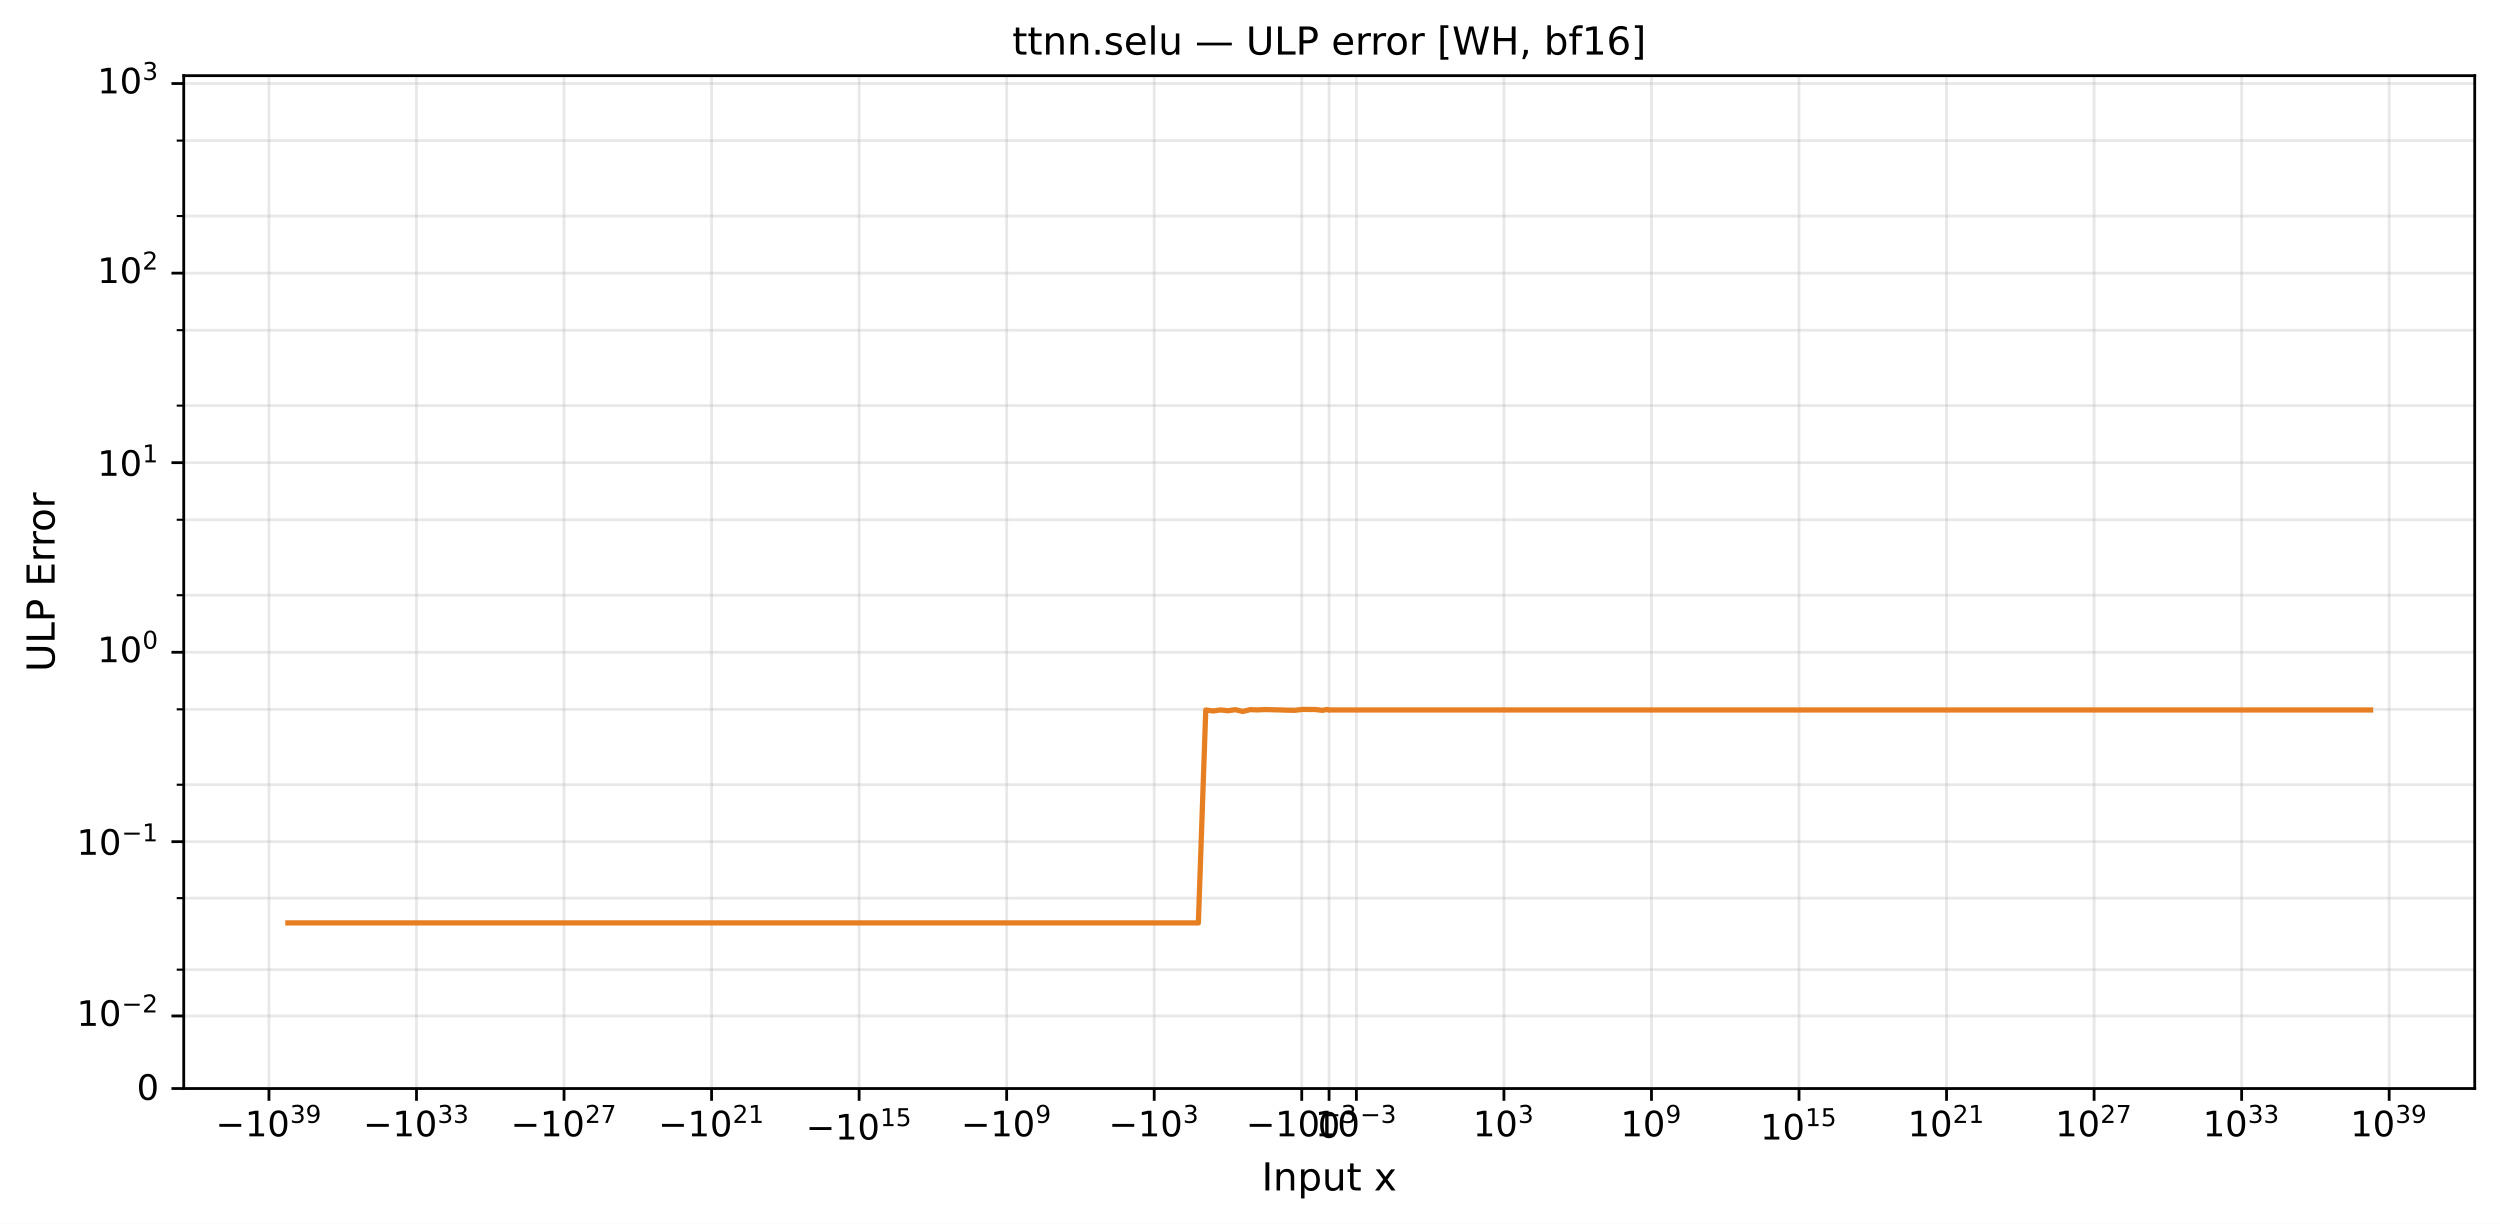
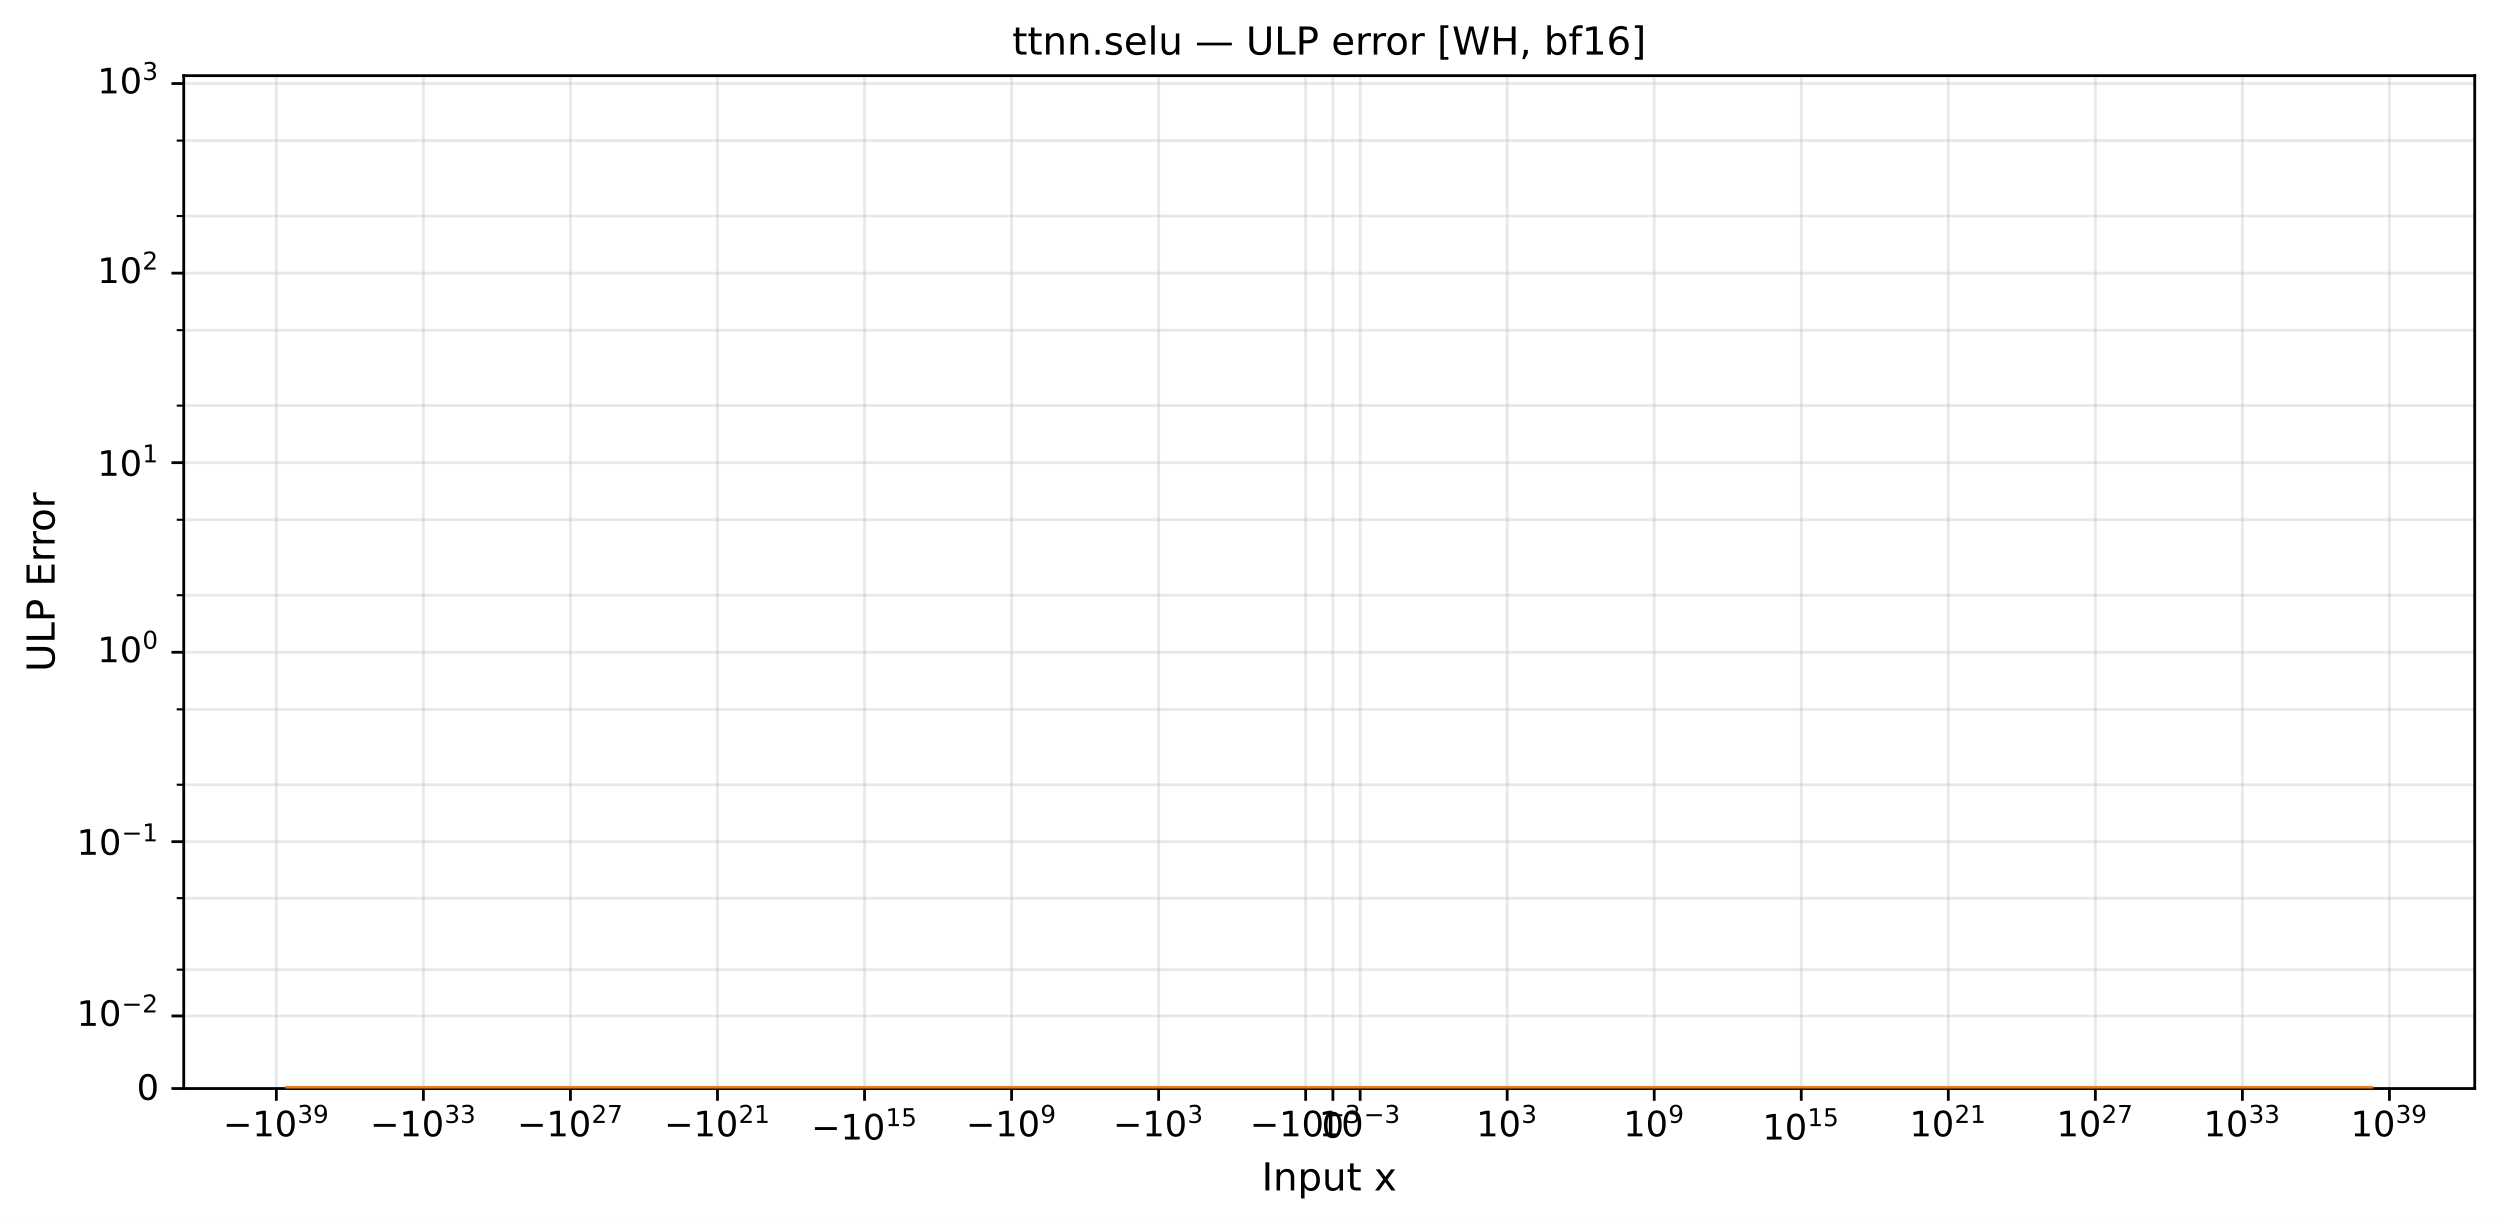
<svg xmlns="http://www.w3.org/2000/svg" xmlns:xlink="http://www.w3.org/1999/xlink" width="712.254pt" height="348.65pt" viewBox="0 0 712.254 348.65" version="1.1">
  <defs>
    <style type="text/css">*{stroke-linejoin: round; stroke-linecap: butt}</style>
  </defs>
  <g id="figure_1">
    <g id="patch_1">
      <path d="M 0 348.65  L 712.254 348.65  L 712.254 0  L 0 0  z " style="fill: #ffffff" />
    </g>
    <g id="axes_1">
      <g id="patch_2">
        <path d="M 52.346 310.126  L 705.054 310.126  L 705.054 21.558  L 52.346 21.558  z " style="fill: #ffffff" />
      </g>
      <g id="matplotlib.axis_1">
        <g id="xtick_1">
          <g id="line2d_1">
-             <path d="M 76.626 310.126  L 76.626 21.558  " clip-path="url(#p7b0520821f)" style="fill: none; stroke: #b0b0b0; stroke-opacity: 0.3; stroke-width: 0.8; stroke-linecap: square" />
+             <path d="M 78.734 310.126  L 78.734 21.558  " clip-path="url(#ped2048c2c2)" style="fill: none; stroke: #b0b0b0; stroke-opacity: 0.3; stroke-width: 0.8; stroke-linecap: square" />
          </g>
          <g id="line2d_2">
            <defs>
-               <path id="m1320825b95" d="M 0 0  L 0 3.5  " style="stroke: #000000; stroke-width: 0.8" />
+               <path id="mc1a833e79e" d="M 0 0  L 0 3.5  " style="stroke: #000000; stroke-width: 0.8" />
            </defs>
            <g>
-               <use xlink:href="#m1320825b95" x="76.626" y="310.126" style="stroke: #000000; stroke-width: 0.8" />
+               <use xlink:href="#mc1a833e79e" x="78.734" y="310.126" style="stroke: #000000; stroke-width: 0.8" />
            </g>
          </g>
          <g id="text_1">
-             <g transform="translate(61.42569 324.7247)">
+             <g transform="translate(63.53381 324.7247)">
              <text>
                <tspan x="0" y="-0.977" style="font-size: 10px; font-family: 'DejaVu Sans'">−</tspan>
                <tspan x="8.379" y="-0.977" style="font-size: 10px; font-family: 'DejaVu Sans'">1</tspan>
                <tspan x="14.741" y="-0.977" style="font-size: 10px; font-family: 'DejaVu Sans'">0</tspan>
                <tspan x="21.199" y="-4.805" style="font-size: 7px; font-family: 'DejaVu Sans'">3</tspan>
                <tspan x="25.653" y="-4.805" style="font-size: 7px; font-family: 'DejaVu Sans'">9</tspan>
              </text>
            </g>
          </g>
        </g>
        <g id="xtick_2">
          <g id="line2d_3">
-             <path d="M 118.66 310.126  L 118.66 21.558  " clip-path="url(#p7b0520821f)" style="fill: none; stroke: #b0b0b0; stroke-opacity: 0.3; stroke-width: 0.8; stroke-linecap: square" />
+             <path d="M 120.627 310.126  L 120.627 21.558  " clip-path="url(#ped2048c2c2)" style="fill: none; stroke: #b0b0b0; stroke-opacity: 0.3; stroke-width: 0.8; stroke-linecap: square" />
          </g>
          <g id="line2d_4">
            <g>
-               <use xlink:href="#m1320825b95" x="118.66" y="310.126" style="stroke: #000000; stroke-width: 0.8" />
+               <use xlink:href="#mc1a833e79e" x="120.627" y="310.126" style="stroke: #000000; stroke-width: 0.8" />
            </g>
          </g>
          <g id="text_2">
-             <g transform="translate(103.4604 324.7247)">
+             <g transform="translate(105.4271 324.7247)">
              <text>
                <tspan x="0" y="-0.977" style="font-size: 10px; font-family: 'DejaVu Sans'">−</tspan>
                <tspan x="8.379" y="-0.977" style="font-size: 10px; font-family: 'DejaVu Sans'">1</tspan>
                <tspan x="14.741" y="-0.977" style="font-size: 10px; font-family: 'DejaVu Sans'">0</tspan>
                <tspan x="21.199" y="-4.805" style="font-size: 7px; font-family: 'DejaVu Sans'">3</tspan>
                <tspan x="25.653" y="-4.805" style="font-size: 7px; font-family: 'DejaVu Sans'">3</tspan>
              </text>
            </g>
          </g>
        </g>
        <g id="xtick_3">
          <g id="line2d_5">
-             <path d="M 160.695 310.126  L 160.695 21.558  " clip-path="url(#p7b0520821f)" style="fill: none; stroke: #b0b0b0; stroke-opacity: 0.3; stroke-width: 0.8; stroke-linecap: square" />
+             <path d="M 162.52 310.126  L 162.52 21.558  " clip-path="url(#ped2048c2c2)" style="fill: none; stroke: #b0b0b0; stroke-opacity: 0.3; stroke-width: 0.8; stroke-linecap: square" />
          </g>
          <g id="line2d_6">
            <g>
-               <use xlink:href="#m1320825b95" x="160.695" y="310.126" style="stroke: #000000; stroke-width: 0.8" />
+               <use xlink:href="#mc1a833e79e" x="162.52" y="310.126" style="stroke: #000000; stroke-width: 0.8" />
            </g>
          </g>
          <g id="text_3">
-             <g transform="translate(145.4952 324.7247)">
+             <g transform="translate(147.3204 324.7247)">
              <text>
                <tspan x="0" y="-0.977" style="font-size: 10px; font-family: 'DejaVu Sans'">−</tspan>
                <tspan x="8.379" y="-0.977" style="font-size: 10px; font-family: 'DejaVu Sans'">1</tspan>
                <tspan x="14.741" y="-0.977" style="font-size: 10px; font-family: 'DejaVu Sans'">0</tspan>
                <tspan x="21.199" y="-4.805" style="font-size: 7px; font-family: 'DejaVu Sans'">2</tspan>
                <tspan x="25.653" y="-4.805" style="font-size: 7px; font-family: 'DejaVu Sans'">7</tspan>
              </text>
            </g>
          </g>
        </g>
        <g id="xtick_4">
          <g id="line2d_7">
-             <path d="M 202.73 310.126  L 202.73 21.558  " clip-path="url(#p7b0520821f)" style="fill: none; stroke: #b0b0b0; stroke-opacity: 0.3; stroke-width: 0.8; stroke-linecap: square" />
+             <path d="M 204.414 310.126  L 204.414 21.558  " clip-path="url(#ped2048c2c2)" style="fill: none; stroke: #b0b0b0; stroke-opacity: 0.3; stroke-width: 0.8; stroke-linecap: square" />
          </g>
          <g id="line2d_8">
            <g>
-               <use xlink:href="#m1320825b95" x="202.73" y="310.126" style="stroke: #000000; stroke-width: 0.8" />
+               <use xlink:href="#mc1a833e79e" x="204.414" y="310.126" style="stroke: #000000; stroke-width: 0.8" />
            </g>
          </g>
          <g id="text_4">
-             <g transform="translate(187.5299 324.7247)">
+             <g transform="translate(189.2137 324.7247)">
              <text>
                <tspan x="0" y="-0.977" style="font-size: 10px; font-family: 'DejaVu Sans'">−</tspan>
                <tspan x="8.379" y="-0.977" style="font-size: 10px; font-family: 'DejaVu Sans'">1</tspan>
                <tspan x="14.741" y="-0.977" style="font-size: 10px; font-family: 'DejaVu Sans'">0</tspan>
                <tspan x="21.199" y="-4.805" style="font-size: 7px; font-family: 'DejaVu Sans'">2</tspan>
                <tspan x="25.653" y="-4.805" style="font-size: 7px; font-family: 'DejaVu Sans'">1</tspan>
              </text>
            </g>
          </g>
        </g>
        <g id="xtick_5">
          <g id="line2d_9">
-             <path d="M 244.765 310.126  L 244.765 21.558  " clip-path="url(#p7b0520821f)" style="fill: none; stroke: #b0b0b0; stroke-opacity: 0.3; stroke-width: 0.8; stroke-linecap: square" />
+             <path d="M 246.307 310.126  L 246.307 21.558  " clip-path="url(#ped2048c2c2)" style="fill: none; stroke: #b0b0b0; stroke-opacity: 0.3; stroke-width: 0.8; stroke-linecap: square" />
          </g>
          <g id="line2d_10">
            <g>
-               <use xlink:href="#m1320825b95" x="244.765" y="310.126" style="stroke: #000000; stroke-width: 0.8" />
+               <use xlink:href="#mc1a833e79e" x="246.307" y="310.126" style="stroke: #000000; stroke-width: 0.8" />
            </g>
          </g>
          <g id="text_5">
-             <g transform="translate(229.5647 324.7247)">
+             <g transform="translate(231.107 324.7247)">
              <text>
                <tspan x="0" y="-0.064" style="font-size: 10px; font-family: 'DejaVu Sans'">−</tspan>
                <tspan x="8.379" y="-0.064" style="font-size: 10px; font-family: 'DejaVu Sans'">1</tspan>
                <tspan x="14.741" y="-0.064" style="font-size: 10px; font-family: 'DejaVu Sans'">0</tspan>
                <tspan x="21.199" y="-3.892" style="font-size: 7px; font-family: 'DejaVu Sans'">1</tspan>
                <tspan x="25.653" y="-3.892" style="font-size: 7px; font-family: 'DejaVu Sans'">5</tspan>
              </text>
            </g>
          </g>
        </g>
        <g id="xtick_6">
          <g id="line2d_11">
-             <path d="M 286.799 310.126  L 286.799 21.558  " clip-path="url(#p7b0520821f)" style="fill: none; stroke: #b0b0b0; stroke-opacity: 0.3; stroke-width: 0.8; stroke-linecap: square" />
+             <path d="M 288.2 310.126  L 288.2 21.558  " clip-path="url(#ped2048c2c2)" style="fill: none; stroke: #b0b0b0; stroke-opacity: 0.3; stroke-width: 0.8; stroke-linecap: square" />
          </g>
          <g id="line2d_12">
            <g>
-               <use xlink:href="#m1320825b95" x="286.799" y="310.126" style="stroke: #000000; stroke-width: 0.8" />
+               <use xlink:href="#mc1a833e79e" x="288.2" y="310.126" style="stroke: #000000; stroke-width: 0.8" />
            </g>
          </g>
          <g id="text_6">
-             <g transform="translate(273.7994 324.7247)">
+             <g transform="translate(275.2003 324.7247)">
              <text>
                <tspan x="0" y="-0.977" style="font-size: 10px; font-family: 'DejaVu Sans'">−</tspan>
                <tspan x="8.379" y="-0.977" style="font-size: 10px; font-family: 'DejaVu Sans'">1</tspan>
                <tspan x="14.741" y="-0.977" style="font-size: 10px; font-family: 'DejaVu Sans'">0</tspan>
                <tspan x="21.199" y="-4.805" style="font-size: 7px; font-family: 'DejaVu Sans'">9</tspan>
              </text>
            </g>
          </g>
        </g>
        <g id="xtick_7">
          <g id="line2d_13">
-             <path d="M 328.834 310.126  L 328.834 21.558  " clip-path="url(#p7b0520821f)" style="fill: none; stroke: #b0b0b0; stroke-opacity: 0.3; stroke-width: 0.8; stroke-linecap: square" />
+             <path d="M 330.094 310.126  L 330.094 21.558  " clip-path="url(#ped2048c2c2)" style="fill: none; stroke: #b0b0b0; stroke-opacity: 0.3; stroke-width: 0.8; stroke-linecap: square" />
          </g>
          <g id="line2d_14">
            <g>
-               <use xlink:href="#m1320825b95" x="328.834" y="310.126" style="stroke: #000000; stroke-width: 0.8" />
+               <use xlink:href="#mc1a833e79e" x="330.094" y="310.126" style="stroke: #000000; stroke-width: 0.8" />
            </g>
          </g>
          <g id="text_7">
-             <g transform="translate(315.8341 324.7247)">
+             <g transform="translate(317.0936 324.7247)">
              <text>
                <tspan x="0" y="-0.977" style="font-size: 10px; font-family: 'DejaVu Sans'">−</tspan>
                <tspan x="8.379" y="-0.977" style="font-size: 10px; font-family: 'DejaVu Sans'">1</tspan>
                <tspan x="14.741" y="-0.977" style="font-size: 10px; font-family: 'DejaVu Sans'">0</tspan>
                <tspan x="21.199" y="-4.805" style="font-size: 7px; font-family: 'DejaVu Sans'">3</tspan>
              </text>
            </g>
          </g>
        </g>
        <g id="xtick_8">
          <g id="line2d_15">
-             <path d="M 370.869 310.126  L 370.869 21.558  " clip-path="url(#p7b0520821f)" style="fill: none; stroke: #b0b0b0; stroke-opacity: 0.3; stroke-width: 0.8; stroke-linecap: square" />
+             <path d="M 371.987 310.126  L 371.987 21.558  " clip-path="url(#ped2048c2c2)" style="fill: none; stroke: #b0b0b0; stroke-opacity: 0.3; stroke-width: 0.8; stroke-linecap: square" />
          </g>
          <g id="line2d_16">
            <g>
-               <use xlink:href="#m1320825b95" x="370.869" y="310.126" style="stroke: #000000; stroke-width: 0.8" />
+               <use xlink:href="#mc1a833e79e" x="371.987" y="310.126" style="stroke: #000000; stroke-width: 0.8" />
            </g>
          </g>
          <g id="text_8">
-             <g transform="translate(354.9689 324.7247)">
+             <g transform="translate(356.0869 324.7247)">
              <text>
                <tspan x="0" y="-0.977" style="font-size: 10px; font-family: 'DejaVu Sans'">−</tspan>
                <tspan x="8.379" y="-0.977" style="font-size: 10px; font-family: 'DejaVu Sans'">1</tspan>
                <tspan x="14.741" y="-0.977" style="font-size: 10px; font-family: 'DejaVu Sans'">0</tspan>
                <tspan x="21.199" y="-4.805" style="font-size: 7px; font-family: 'DejaVu Sans'">−</tspan>
                <tspan x="27.064" y="-4.805" style="font-size: 7px; font-family: 'DejaVu Sans'">3</tspan>
              </text>
            </g>
          </g>
        </g>
        <g id="xtick_9">
          <g id="line2d_17">
-             <path d="M 378.653 310.126  L 378.653 21.558  " clip-path="url(#p7b0520821f)" style="fill: none; stroke: #b0b0b0; stroke-opacity: 0.3; stroke-width: 0.8; stroke-linecap: square" />
+             <path d="M 379.745 310.126  L 379.745 21.558  " clip-path="url(#ped2048c2c2)" style="fill: none; stroke: #b0b0b0; stroke-opacity: 0.3; stroke-width: 0.8; stroke-linecap: square" />
          </g>
          <g id="line2d_18">
            <g>
-               <use xlink:href="#m1320825b95" x="378.653" y="310.126" style="stroke: #000000; stroke-width: 0.8" />
+               <use xlink:href="#mc1a833e79e" x="379.745" y="310.126" style="stroke: #000000; stroke-width: 0.8" />
            </g>
          </g>
          <g id="text_9">
-             <g transform="translate(375.4531 324.7247)">
+             <g transform="translate(376.5449 324.7247)">
              <text>
                <tspan x="0" y="-0.578" style="font-size: 10px; font-family: 'DejaVu Sans'">0</tspan>
              </text>
            </g>
          </g>
        </g>
        <g id="xtick_10">
          <g id="line2d_19">
-             <path d="M 386.437 310.126  L 386.437 21.558  " clip-path="url(#p7b0520821f)" style="fill: none; stroke: #b0b0b0; stroke-opacity: 0.3; stroke-width: 0.8; stroke-linecap: square" />
+             <path d="M 387.503 310.126  L 387.503 21.558  " clip-path="url(#ped2048c2c2)" style="fill: none; stroke: #b0b0b0; stroke-opacity: 0.3; stroke-width: 0.8; stroke-linecap: square" />
          </g>
          <g id="line2d_20">
            <g>
-               <use xlink:href="#m1320825b95" x="386.437" y="310.126" style="stroke: #000000; stroke-width: 0.8" />
+               <use xlink:href="#mc1a833e79e" x="387.503" y="310.126" style="stroke: #000000; stroke-width: 0.8" />
            </g>
          </g>
          <g id="text_10">
-             <g transform="translate(374.6873 324.7247)">
+             <g transform="translate(375.7529 324.7247)">
              <text>
                <tspan x="0" y="-0.977" style="font-size: 10px; font-family: 'DejaVu Sans'">1</tspan>
                <tspan x="6.362" y="-0.977" style="font-size: 10px; font-family: 'DejaVu Sans'">0</tspan>
                <tspan x="12.82" y="-4.805" style="font-size: 7px; font-family: 'DejaVu Sans'">−</tspan>
                <tspan x="18.686" y="-4.805" style="font-size: 7px; font-family: 'DejaVu Sans'">3</tspan>
              </text>
            </g>
          </g>
        </g>
        <g id="xtick_11">
          <g id="line2d_21">
-             <path d="M 428.472 310.126  L 428.472 21.558  " clip-path="url(#p7b0520821f)" style="fill: none; stroke: #b0b0b0; stroke-opacity: 0.3; stroke-width: 0.8; stroke-linecap: square" />
+             <path d="M 429.396 310.126  L 429.396 21.558  " clip-path="url(#ped2048c2c2)" style="fill: none; stroke: #b0b0b0; stroke-opacity: 0.3; stroke-width: 0.8; stroke-linecap: square" />
          </g>
          <g id="line2d_22">
            <g>
-               <use xlink:href="#m1320825b95" x="428.472" y="310.126" style="stroke: #000000; stroke-width: 0.8" />
+               <use xlink:href="#mc1a833e79e" x="429.396" y="310.126" style="stroke: #000000; stroke-width: 0.8" />
            </g>
          </g>
          <g id="text_11">
-             <g transform="translate(419.6721 324.7247)">
+             <g transform="translate(420.5962 324.7247)">
              <text>
                <tspan x="0" y="-0.977" style="font-size: 10px; font-family: 'DejaVu Sans'">1</tspan>
                <tspan x="6.362" y="-0.977" style="font-size: 10px; font-family: 'DejaVu Sans'">0</tspan>
                <tspan x="12.82" y="-4.805" style="font-size: 7px; font-family: 'DejaVu Sans'">3</tspan>
              </text>
            </g>
          </g>
        </g>
        <g id="xtick_12">
          <g id="line2d_23">
-             <path d="M 470.507 310.126  L 470.507 21.558  " clip-path="url(#p7b0520821f)" style="fill: none; stroke: #b0b0b0; stroke-opacity: 0.3; stroke-width: 0.8; stroke-linecap: square" />
+             <path d="M 471.29 310.126  L 471.29 21.558  " clip-path="url(#ped2048c2c2)" style="fill: none; stroke: #b0b0b0; stroke-opacity: 0.3; stroke-width: 0.8; stroke-linecap: square" />
          </g>
          <g id="line2d_24">
            <g>
-               <use xlink:href="#m1320825b95" x="470.507" y="310.126" style="stroke: #000000; stroke-width: 0.8" />
+               <use xlink:href="#mc1a833e79e" x="471.29" y="310.126" style="stroke: #000000; stroke-width: 0.8" />
            </g>
          </g>
          <g id="text_12">
-             <g transform="translate(461.7068 324.7247)">
+             <g transform="translate(462.4895 324.7247)">
              <text>
                <tspan x="0" y="-0.977" style="font-size: 10px; font-family: 'DejaVu Sans'">1</tspan>
                <tspan x="6.362" y="-0.977" style="font-size: 10px; font-family: 'DejaVu Sans'">0</tspan>
                <tspan x="12.82" y="-4.805" style="font-size: 7px; font-family: 'DejaVu Sans'">9</tspan>
              </text>
            </g>
          </g>
        </g>
        <g id="xtick_13">
          <g id="line2d_25">
-             <path d="M 512.542 310.126  L 512.542 21.558  " clip-path="url(#p7b0520821f)" style="fill: none; stroke: #b0b0b0; stroke-opacity: 0.3; stroke-width: 0.8; stroke-linecap: square" />
+             <path d="M 513.183 310.126  L 513.183 21.558  " clip-path="url(#ped2048c2c2)" style="fill: none; stroke: #b0b0b0; stroke-opacity: 0.3; stroke-width: 0.8; stroke-linecap: square" />
          </g>
          <g id="line2d_26">
            <g>
-               <use xlink:href="#m1320825b95" x="512.542" y="310.126" style="stroke: #000000; stroke-width: 0.8" />
+               <use xlink:href="#mc1a833e79e" x="513.183" y="310.126" style="stroke: #000000; stroke-width: 0.8" />
            </g>
          </g>
          <g id="text_13">
-             <g transform="translate(501.4915 324.7247)">
+             <g transform="translate(502.1328 324.7247)">
              <text>
                <tspan x="0" y="-0.064" style="font-size: 10px; font-family: 'DejaVu Sans'">1</tspan>
                <tspan x="6.362" y="-0.064" style="font-size: 10px; font-family: 'DejaVu Sans'">0</tspan>
                <tspan x="12.82" y="-3.892" style="font-size: 7px; font-family: 'DejaVu Sans'">1</tspan>
                <tspan x="17.274" y="-3.892" style="font-size: 7px; font-family: 'DejaVu Sans'">5</tspan>
              </text>
            </g>
          </g>
        </g>
        <g id="xtick_14">
          <g id="line2d_27">
-             <path d="M 554.576 310.126  L 554.576 21.558  " clip-path="url(#p7b0520821f)" style="fill: none; stroke: #b0b0b0; stroke-opacity: 0.3; stroke-width: 0.8; stroke-linecap: square" />
+             <path d="M 555.076 310.126  L 555.076 21.558  " clip-path="url(#ped2048c2c2)" style="fill: none; stroke: #b0b0b0; stroke-opacity: 0.3; stroke-width: 0.8; stroke-linecap: square" />
          </g>
          <g id="line2d_28">
            <g>
-               <use xlink:href="#m1320825b95" x="554.576" y="310.126" style="stroke: #000000; stroke-width: 0.8" />
+               <use xlink:href="#mc1a833e79e" x="555.076" y="310.126" style="stroke: #000000; stroke-width: 0.8" />
            </g>
          </g>
          <g id="text_14">
-             <g transform="translate(543.5263 324.7247)">
+             <g transform="translate(544.0261 324.7247)">
              <text>
                <tspan x="0" y="-0.977" style="font-size: 10px; font-family: 'DejaVu Sans'">1</tspan>
                <tspan x="6.362" y="-0.977" style="font-size: 10px; font-family: 'DejaVu Sans'">0</tspan>
                <tspan x="12.82" y="-4.805" style="font-size: 7px; font-family: 'DejaVu Sans'">2</tspan>
                <tspan x="17.274" y="-4.805" style="font-size: 7px; font-family: 'DejaVu Sans'">1</tspan>
              </text>
            </g>
          </g>
        </g>
        <g id="xtick_15">
          <g id="line2d_29">
-             <path d="M 596.611 310.126  L 596.611 21.558  " clip-path="url(#p7b0520821f)" style="fill: none; stroke: #b0b0b0; stroke-opacity: 0.3; stroke-width: 0.8; stroke-linecap: square" />
+             <path d="M 596.969 310.126  L 596.969 21.558  " clip-path="url(#ped2048c2c2)" style="fill: none; stroke: #b0b0b0; stroke-opacity: 0.3; stroke-width: 0.8; stroke-linecap: square" />
          </g>
          <g id="line2d_30">
            <g>
-               <use xlink:href="#m1320825b95" x="596.611" y="310.126" style="stroke: #000000; stroke-width: 0.8" />
+               <use xlink:href="#mc1a833e79e" x="596.969" y="310.126" style="stroke: #000000; stroke-width: 0.8" />
            </g>
          </g>
          <g id="text_15">
-             <g transform="translate(585.561 324.7247)">
+             <g transform="translate(585.9194 324.7247)">
              <text>
                <tspan x="0" y="-0.977" style="font-size: 10px; font-family: 'DejaVu Sans'">1</tspan>
                <tspan x="6.362" y="-0.977" style="font-size: 10px; font-family: 'DejaVu Sans'">0</tspan>
                <tspan x="12.82" y="-4.805" style="font-size: 7px; font-family: 'DejaVu Sans'">2</tspan>
                <tspan x="17.274" y="-4.805" style="font-size: 7px; font-family: 'DejaVu Sans'">7</tspan>
              </text>
            </g>
          </g>
        </g>
        <g id="xtick_16">
          <g id="line2d_31">
-             <path d="M 638.646 310.126  L 638.646 21.558  " clip-path="url(#p7b0520821f)" style="fill: none; stroke: #b0b0b0; stroke-opacity: 0.3; stroke-width: 0.8; stroke-linecap: square" />
+             <path d="M 638.863 310.126  L 638.863 21.558  " clip-path="url(#ped2048c2c2)" style="fill: none; stroke: #b0b0b0; stroke-opacity: 0.3; stroke-width: 0.8; stroke-linecap: square" />
          </g>
          <g id="line2d_32">
            <g>
-               <use xlink:href="#m1320825b95" x="638.646" y="310.126" style="stroke: #000000; stroke-width: 0.8" />
+               <use xlink:href="#mc1a833e79e" x="638.863" y="310.126" style="stroke: #000000; stroke-width: 0.8" />
            </g>
          </g>
          <g id="text_16">
-             <g transform="translate(627.5958 324.7247)">
+             <g transform="translate(627.8127 324.7247)">
              <text>
                <tspan x="0" y="-0.977" style="font-size: 10px; font-family: 'DejaVu Sans'">1</tspan>
                <tspan x="6.362" y="-0.977" style="font-size: 10px; font-family: 'DejaVu Sans'">0</tspan>
                <tspan x="12.82" y="-4.805" style="font-size: 7px; font-family: 'DejaVu Sans'">3</tspan>
                <tspan x="17.274" y="-4.805" style="font-size: 7px; font-family: 'DejaVu Sans'">3</tspan>
              </text>
            </g>
          </g>
        </g>
        <g id="xtick_17">
          <g id="line2d_33">
-             <path d="M 680.681 310.126  L 680.681 21.558  " clip-path="url(#p7b0520821f)" style="fill: none; stroke: #b0b0b0; stroke-opacity: 0.3; stroke-width: 0.8; stroke-linecap: square" />
+             <path d="M 680.756 310.126  L 680.756 21.558  " clip-path="url(#ped2048c2c2)" style="fill: none; stroke: #b0b0b0; stroke-opacity: 0.3; stroke-width: 0.8; stroke-linecap: square" />
          </g>
          <g id="line2d_34">
            <g>
-               <use xlink:href="#m1320825b95" x="680.681" y="310.126" style="stroke: #000000; stroke-width: 0.8" />
+               <use xlink:href="#mc1a833e79e" x="680.756" y="310.126" style="stroke: #000000; stroke-width: 0.8" />
            </g>
          </g>
          <g id="text_17">
-             <g transform="translate(669.6305 324.7247)">
+             <g transform="translate(669.706 324.7247)">
              <text>
                <tspan x="0" y="-0.977" style="font-size: 10px; font-family: 'DejaVu Sans'">1</tspan>
                <tspan x="6.362" y="-0.977" style="font-size: 10px; font-family: 'DejaVu Sans'">0</tspan>
                <tspan x="12.82" y="-4.805" style="font-size: 7px; font-family: 'DejaVu Sans'">3</tspan>
                <tspan x="17.274" y="-4.805" style="font-size: 7px; font-family: 'DejaVu Sans'">9</tspan>
              </text>
            </g>
          </g>
        </g>
        <g id="text_18">
          <text style="font-size: 11px; font-family: 'DejaVu Sans', 'Bitstream Vera Sans', 'Computer Modern Sans Serif', 'Lucida Grande', 'Verdana', 'Geneva', 'Lucid', 'Arial', 'Helvetica', 'Avant Garde', sans-serif; text-anchor: middle" x="378.7" y="339.163" transform="rotate(-0 378.6999 339.1627)">Input x</text>
        </g>
      </g>
      <g id="matplotlib.axis_2">
        <g id="ytick_1">
          <g id="line2d_35">
-             <path d="M 52.346 310.126  L 705.054 310.126  " clip-path="url(#p7b0520821f)" style="fill: none; stroke: #b0b0b0; stroke-opacity: 0.3; stroke-width: 0.8; stroke-linecap: square" />
+             <path d="M 52.346 310.126  L 705.054 310.126  " clip-path="url(#ped2048c2c2)" style="fill: none; stroke: #b0b0b0; stroke-opacity: 0.3; stroke-width: 0.8; stroke-linecap: square" />
          </g>
          <g id="line2d_36">
            <defs>
-               <path id="m2d81d2b683" d="M 0 0  L -3.5 0  " style="stroke: #000000; stroke-width: 0.8" />
+               <path id="m08b6e887d7" d="M 0 0  L -3.5 0  " style="stroke: #000000; stroke-width: 0.8" />
            </defs>
            <g>
-               <use xlink:href="#m2d81d2b683" x="52.346" y="310.126" style="stroke: #000000; stroke-width: 0.8" />
+               <use xlink:href="#m08b6e887d7" x="52.346" y="310.126" style="stroke: #000000; stroke-width: 0.8" />
            </g>
          </g>
          <g id="text_19">
            <g transform="translate(38.94594 313.9255)">
              <text>
                <tspan x="0" y="-0.578" style="font-size: 10px; font-family: 'DejaVu Sans'">0</tspan>
              </text>
            </g>
          </g>
        </g>
        <g id="ytick_2">
          <g id="line2d_37">
-             <path d="M 52.346 289.451  L 705.054 289.451  " clip-path="url(#p7b0520821f)" style="fill: none; stroke: #b0b0b0; stroke-opacity: 0.3; stroke-width: 0.8; stroke-linecap: square" />
+             <path d="M 52.346 289.451  L 705.054 289.451  " clip-path="url(#ped2048c2c2)" style="fill: none; stroke: #b0b0b0; stroke-opacity: 0.3; stroke-width: 0.8; stroke-linecap: square" />
          </g>
          <g id="line2d_38">
            <g>
-               <use xlink:href="#m2d81d2b683" x="52.346" y="289.451" style="stroke: #000000; stroke-width: 0.8" />
+               <use xlink:href="#m08b6e887d7" x="52.346" y="289.451" style="stroke: #000000; stroke-width: 0.8" />
            </g>
          </g>
          <g id="text_20">
            <g transform="translate(21.84594 293.2501)">
              <text>
                <tspan x="0" y="-0.977" style="font-size: 10px; font-family: 'DejaVu Sans'">1</tspan>
                <tspan x="6.362" y="-0.977" style="font-size: 10px; font-family: 'DejaVu Sans'">0</tspan>
                <tspan x="12.82" y="-4.805" style="font-size: 7px; font-family: 'DejaVu Sans'">−</tspan>
                <tspan x="18.686" y="-4.805" style="font-size: 7px; font-family: 'DejaVu Sans'">2</tspan>
              </text>
            </g>
          </g>
        </g>
        <g id="ytick_3">
          <g id="line2d_39">
-             <path d="M 52.346 239.793  L 705.054 239.793  " clip-path="url(#p7b0520821f)" style="fill: none; stroke: #b0b0b0; stroke-opacity: 0.3; stroke-width: 0.8; stroke-linecap: square" />
+             <path d="M 52.346 239.793  L 705.054 239.793  " clip-path="url(#ped2048c2c2)" style="fill: none; stroke: #b0b0b0; stroke-opacity: 0.3; stroke-width: 0.8; stroke-linecap: square" />
          </g>
          <g id="line2d_40">
            <g>
-               <use xlink:href="#m2d81d2b683" x="52.346" y="239.793" style="stroke: #000000; stroke-width: 0.8" />
+               <use xlink:href="#m08b6e887d7" x="52.346" y="239.793" style="stroke: #000000; stroke-width: 0.8" />
            </g>
          </g>
          <g id="text_21">
            <g transform="translate(21.84594 243.5927)">
              <text>
                <tspan x="0" y="-0.064" style="font-size: 10px; font-family: 'DejaVu Sans'">1</tspan>
                <tspan x="6.362" y="-0.064" style="font-size: 10px; font-family: 'DejaVu Sans'">0</tspan>
                <tspan x="12.82" y="-3.892" style="font-size: 7px; font-family: 'DejaVu Sans'">−</tspan>
                <tspan x="18.686" y="-3.892" style="font-size: 7px; font-family: 'DejaVu Sans'">1</tspan>
              </text>
            </g>
          </g>
        </g>
        <g id="ytick_4">
          <g id="line2d_41">
-             <path d="M 52.346 185.837  L 705.054 185.837  " clip-path="url(#p7b0520821f)" style="fill: none; stroke: #b0b0b0; stroke-opacity: 0.3; stroke-width: 0.8; stroke-linecap: square" />
+             <path d="M 52.346 185.837  L 705.054 185.837  " clip-path="url(#ped2048c2c2)" style="fill: none; stroke: #b0b0b0; stroke-opacity: 0.3; stroke-width: 0.8; stroke-linecap: square" />
          </g>
          <g id="line2d_42">
            <g>
-               <use xlink:href="#m2d81d2b683" x="52.346" y="185.837" style="stroke: #000000; stroke-width: 0.8" />
+               <use xlink:href="#m08b6e887d7" x="52.346" y="185.837" style="stroke: #000000; stroke-width: 0.8" />
            </g>
          </g>
          <g id="text_22">
            <g transform="translate(27.74594 189.6361)">
              <text>
                <tspan x="0" y="-0.977" style="font-size: 10px; font-family: 'DejaVu Sans'">1</tspan>
                <tspan x="6.362" y="-0.977" style="font-size: 10px; font-family: 'DejaVu Sans'">0</tspan>
                <tspan x="12.82" y="-4.805" style="font-size: 7px; font-family: 'DejaVu Sans'">0</tspan>
              </text>
            </g>
          </g>
        </g>
        <g id="ytick_5">
          <g id="line2d_43">
-             <path d="M 52.346 131.823  L 705.054 131.823  " clip-path="url(#p7b0520821f)" style="fill: none; stroke: #b0b0b0; stroke-opacity: 0.3; stroke-width: 0.8; stroke-linecap: square" />
+             <path d="M 52.346 131.823  L 705.054 131.823  " clip-path="url(#ped2048c2c2)" style="fill: none; stroke: #b0b0b0; stroke-opacity: 0.3; stroke-width: 0.8; stroke-linecap: square" />
          </g>
          <g id="line2d_44">
            <g>
-               <use xlink:href="#m2d81d2b683" x="52.346" y="131.823" style="stroke: #000000; stroke-width: 0.8" />
+               <use xlink:href="#m08b6e887d7" x="52.346" y="131.823" style="stroke: #000000; stroke-width: 0.8" />
            </g>
          </g>
          <g id="text_23">
            <g transform="translate(27.74594 135.6222)">
              <text>
                <tspan x="0" y="-0.064" style="font-size: 10px; font-family: 'DejaVu Sans'">1</tspan>
                <tspan x="6.362" y="-0.064" style="font-size: 10px; font-family: 'DejaVu Sans'">0</tspan>
                <tspan x="12.82" y="-3.892" style="font-size: 7px; font-family: 'DejaVu Sans'">1</tspan>
              </text>
            </g>
          </g>
        </g>
        <g id="ytick_6">
          <g id="line2d_45">
-             <path d="M 52.346 77.809  L 705.054 77.809  " clip-path="url(#p7b0520821f)" style="fill: none; stroke: #b0b0b0; stroke-opacity: 0.3; stroke-width: 0.8; stroke-linecap: square" />
+             <path d="M 52.346 77.809  L 705.054 77.809  " clip-path="url(#ped2048c2c2)" style="fill: none; stroke: #b0b0b0; stroke-opacity: 0.3; stroke-width: 0.8; stroke-linecap: square" />
          </g>
          <g id="line2d_46">
            <g>
-               <use xlink:href="#m2d81d2b683" x="52.346" y="77.809" style="stroke: #000000; stroke-width: 0.8" />
+               <use xlink:href="#m08b6e887d7" x="52.346" y="77.809" style="stroke: #000000; stroke-width: 0.8" />
            </g>
          </g>
          <g id="text_24">
            <g transform="translate(27.74594 81.60775)">
              <text>
                <tspan x="0" y="-0.977" style="font-size: 10px; font-family: 'DejaVu Sans'">1</tspan>
                <tspan x="6.362" y="-0.977" style="font-size: 10px; font-family: 'DejaVu Sans'">0</tspan>
                <tspan x="12.82" y="-4.805" style="font-size: 7px; font-family: 'DejaVu Sans'">2</tspan>
              </text>
            </g>
          </g>
        </g>
        <g id="ytick_7">
          <g id="line2d_47">
-             <path d="M 52.346 23.794  L 705.054 23.794  " clip-path="url(#p7b0520821f)" style="fill: none; stroke: #b0b0b0; stroke-opacity: 0.3; stroke-width: 0.8; stroke-linecap: square" />
+             <path d="M 52.346 23.794  L 705.054 23.794  " clip-path="url(#ped2048c2c2)" style="fill: none; stroke: #b0b0b0; stroke-opacity: 0.3; stroke-width: 0.8; stroke-linecap: square" />
          </g>
          <g id="line2d_48">
            <g>
-               <use xlink:href="#m2d81d2b683" x="52.346" y="23.794" style="stroke: #000000; stroke-width: 0.8" />
+               <use xlink:href="#m08b6e887d7" x="52.346" y="23.794" style="stroke: #000000; stroke-width: 0.8" />
            </g>
          </g>
          <g id="text_25">
            <g transform="translate(27.74594 27.5933)">
              <text>
                <tspan x="0" y="-0.977" style="font-size: 10px; font-family: 'DejaVu Sans'">1</tspan>
                <tspan x="6.362" y="-0.977" style="font-size: 10px; font-family: 'DejaVu Sans'">0</tspan>
                <tspan x="12.82" y="-4.805" style="font-size: 7px; font-family: 'DejaVu Sans'">3</tspan>
              </text>
            </g>
          </g>
        </g>
        <g id="ytick_8">
          <g id="line2d_49">
-             <path d="M 52.346 276.261  L 705.054 276.261  " clip-path="url(#p7b0520821f)" style="fill: none; stroke: #b0b0b0; stroke-opacity: 0.3; stroke-width: 0.8; stroke-linecap: square" />
+             <path d="M 52.346 276.261  L 705.054 276.261  " clip-path="url(#ped2048c2c2)" style="fill: none; stroke: #b0b0b0; stroke-opacity: 0.3; stroke-width: 0.8; stroke-linecap: square" />
          </g>
          <g id="line2d_50">
            <defs>
-               <path id="med1fcfe77f" d="M 0 0  L -2 0  " style="stroke: #000000; stroke-width: 0.6" />
+               <path id="ma4eeab3b06" d="M 0 0  L -2 0  " style="stroke: #000000; stroke-width: 0.6" />
            </defs>
            <g>
-               <use xlink:href="#med1fcfe77f" x="52.346" y="276.261" style="stroke: #000000; stroke-width: 0.6" />
+               <use xlink:href="#ma4eeab3b06" x="52.346" y="276.261" style="stroke: #000000; stroke-width: 0.6" />
            </g>
          </g>
        </g>
        <g id="ytick_9">
          <g id="line2d_51">
-             <path d="M 52.346 255.881  L 705.054 255.881  " clip-path="url(#p7b0520821f)" style="fill: none; stroke: #b0b0b0; stroke-opacity: 0.3; stroke-width: 0.8; stroke-linecap: square" />
+             <path d="M 52.346 255.881  L 705.054 255.881  " clip-path="url(#ped2048c2c2)" style="fill: none; stroke: #b0b0b0; stroke-opacity: 0.3; stroke-width: 0.8; stroke-linecap: square" />
          </g>
          <g id="line2d_52">
            <g>
-               <use xlink:href="#med1fcfe77f" x="52.346" y="255.881" style="stroke: #000000; stroke-width: 0.6" />
+               <use xlink:href="#ma4eeab3b06" x="52.346" y="255.881" style="stroke: #000000; stroke-width: 0.6" />
            </g>
          </g>
        </g>
        <g id="ytick_10">
          <g id="line2d_53">
-             <path d="M 52.346 223.577  L 705.054 223.577  " clip-path="url(#p7b0520821f)" style="fill: none; stroke: #b0b0b0; stroke-opacity: 0.3; stroke-width: 0.8; stroke-linecap: square" />
+             <path d="M 52.346 223.577  L 705.054 223.577  " clip-path="url(#ped2048c2c2)" style="fill: none; stroke: #b0b0b0; stroke-opacity: 0.3; stroke-width: 0.8; stroke-linecap: square" />
          </g>
          <g id="line2d_54">
            <g>
-               <use xlink:href="#med1fcfe77f" x="52.346" y="223.577" style="stroke: #000000; stroke-width: 0.6" />
+               <use xlink:href="#ma4eeab3b06" x="52.346" y="223.577" style="stroke: #000000; stroke-width: 0.6" />
            </g>
          </g>
        </g>
        <g id="ytick_11">
          <g id="line2d_55">
-             <path d="M 52.346 202.095  L 705.054 202.095  " clip-path="url(#p7b0520821f)" style="fill: none; stroke: #b0b0b0; stroke-opacity: 0.3; stroke-width: 0.8; stroke-linecap: square" />
+             <path d="M 52.346 202.095  L 705.054 202.095  " clip-path="url(#ped2048c2c2)" style="fill: none; stroke: #b0b0b0; stroke-opacity: 0.3; stroke-width: 0.8; stroke-linecap: square" />
          </g>
          <g id="line2d_56">
            <g>
-               <use xlink:href="#med1fcfe77f" x="52.346" y="202.095" style="stroke: #000000; stroke-width: 0.6" />
+               <use xlink:href="#ma4eeab3b06" x="52.346" y="202.095" style="stroke: #000000; stroke-width: 0.6" />
            </g>
          </g>
        </g>
        <g id="ytick_12">
          <g id="line2d_57">
-             <path d="M 52.346 169.577  L 705.054 169.577  " clip-path="url(#p7b0520821f)" style="fill: none; stroke: #b0b0b0; stroke-opacity: 0.3; stroke-width: 0.8; stroke-linecap: square" />
+             <path d="M 52.346 169.577  L 705.054 169.577  " clip-path="url(#ped2048c2c2)" style="fill: none; stroke: #b0b0b0; stroke-opacity: 0.3; stroke-width: 0.8; stroke-linecap: square" />
          </g>
          <g id="line2d_58">
            <g>
-               <use xlink:href="#med1fcfe77f" x="52.346" y="169.577" style="stroke: #000000; stroke-width: 0.6" />
+               <use xlink:href="#ma4eeab3b06" x="52.346" y="169.577" style="stroke: #000000; stroke-width: 0.6" />
            </g>
          </g>
        </g>
        <g id="ytick_13">
          <g id="line2d_59">
-             <path d="M 52.346 148.083  L 705.054 148.083  " clip-path="url(#p7b0520821f)" style="fill: none; stroke: #b0b0b0; stroke-opacity: 0.3; stroke-width: 0.8; stroke-linecap: square" />
+             <path d="M 52.346 148.083  L 705.054 148.083  " clip-path="url(#ped2048c2c2)" style="fill: none; stroke: #b0b0b0; stroke-opacity: 0.3; stroke-width: 0.8; stroke-linecap: square" />
          </g>
          <g id="line2d_60">
            <g>
-               <use xlink:href="#med1fcfe77f" x="52.346" y="148.083" style="stroke: #000000; stroke-width: 0.6" />
+               <use xlink:href="#ma4eeab3b06" x="52.346" y="148.083" style="stroke: #000000; stroke-width: 0.6" />
            </g>
          </g>
        </g>
        <g id="ytick_14">
          <g id="line2d_61">
-             <path d="M 52.346 115.563  L 705.054 115.563  " clip-path="url(#p7b0520821f)" style="fill: none; stroke: #b0b0b0; stroke-opacity: 0.3; stroke-width: 0.8; stroke-linecap: square" />
+             <path d="M 52.346 115.563  L 705.054 115.563  " clip-path="url(#ped2048c2c2)" style="fill: none; stroke: #b0b0b0; stroke-opacity: 0.3; stroke-width: 0.8; stroke-linecap: square" />
          </g>
          <g id="line2d_62">
            <g>
-               <use xlink:href="#med1fcfe77f" x="52.346" y="115.563" style="stroke: #000000; stroke-width: 0.6" />
+               <use xlink:href="#ma4eeab3b06" x="52.346" y="115.563" style="stroke: #000000; stroke-width: 0.6" />
            </g>
          </g>
        </g>
        <g id="ytick_15">
          <g id="line2d_63">
-             <path d="M 52.346 94.068  L 705.054 94.068  " clip-path="url(#p7b0520821f)" style="fill: none; stroke: #b0b0b0; stroke-opacity: 0.3; stroke-width: 0.8; stroke-linecap: square" />
+             <path d="M 52.346 94.068  L 705.054 94.068  " clip-path="url(#ped2048c2c2)" style="fill: none; stroke: #b0b0b0; stroke-opacity: 0.3; stroke-width: 0.8; stroke-linecap: square" />
          </g>
          <g id="line2d_64">
            <g>
-               <use xlink:href="#med1fcfe77f" x="52.346" y="94.068" style="stroke: #000000; stroke-width: 0.6" />
+               <use xlink:href="#ma4eeab3b06" x="52.346" y="94.068" style="stroke: #000000; stroke-width: 0.6" />
            </g>
          </g>
        </g>
        <g id="ytick_16">
          <g id="line2d_65">
-             <path d="M 52.346 61.549  L 705.054 61.549  " clip-path="url(#p7b0520821f)" style="fill: none; stroke: #b0b0b0; stroke-opacity: 0.3; stroke-width: 0.8; stroke-linecap: square" />
+             <path d="M 52.346 61.549  L 705.054 61.549  " clip-path="url(#ped2048c2c2)" style="fill: none; stroke: #b0b0b0; stroke-opacity: 0.3; stroke-width: 0.8; stroke-linecap: square" />
          </g>
          <g id="line2d_66">
            <g>
-               <use xlink:href="#med1fcfe77f" x="52.346" y="61.549" style="stroke: #000000; stroke-width: 0.6" />
+               <use xlink:href="#ma4eeab3b06" x="52.346" y="61.549" style="stroke: #000000; stroke-width: 0.6" />
            </g>
          </g>
        </g>
        <g id="ytick_17">
          <g id="line2d_67">
-             <path d="M 52.346 40.054  L 705.054 40.054  " clip-path="url(#p7b0520821f)" style="fill: none; stroke: #b0b0b0; stroke-opacity: 0.3; stroke-width: 0.8; stroke-linecap: square" />
+             <path d="M 52.346 40.054  L 705.054 40.054  " clip-path="url(#ped2048c2c2)" style="fill: none; stroke: #b0b0b0; stroke-opacity: 0.3; stroke-width: 0.8; stroke-linecap: square" />
          </g>
          <g id="line2d_68">
            <g>
-               <use xlink:href="#med1fcfe77f" x="52.346" y="40.054" style="stroke: #000000; stroke-width: 0.6" />
+               <use xlink:href="#ma4eeab3b06" x="52.346" y="40.054" style="stroke: #000000; stroke-width: 0.6" />
            </g>
          </g>
        </g>
        <g id="text_26">
          <text style="font-size: 11px; font-family: 'DejaVu Sans', 'Bitstream Vera Sans', 'Computer Modern Sans Serif', 'Lucida Grande', 'Verdana', 'Geneva', 'Lucid', 'Arial', 'Helvetica', 'Avant Garde', sans-serif; text-anchor: middle" x="15.558" y="165.842" transform="rotate(-90 15.55828 165.8423)">ULP Error</text>
        </g>
      </g>
      <g id="patch_3">
        <path d="M 52.346 310.126  L 52.346 21.558  " style="fill: none; stroke: #000000; stroke-width: 0.8; stroke-linejoin: miter; stroke-linecap: square" />
      </g>
      <g id="patch_4">
        <path d="M 705.054 310.126  L 705.054 21.558  " style="fill: none; stroke: #000000; stroke-width: 0.8; stroke-linejoin: miter; stroke-linecap: square" />
      </g>
      <g id="patch_5">
        <path d="M 52.346 310.126  L 705.054 310.126  " style="fill: none; stroke: #000000; stroke-width: 0.8; stroke-linejoin: miter; stroke-linecap: square" />
      </g>
      <g id="patch_6">
        <path d="M 52.346 21.558  L 705.054 21.558  " style="fill: none; stroke: #000000; stroke-width: 0.8; stroke-linejoin: miter; stroke-linecap: square" />
      </g>
      <g id="line2d_69">
-         <path d="M 82.014 262.935  L 341.416 262.944  L 343.525 202.28  L 345.634 202.551  L 347.743 202.26  L 349.852 202.488  L 351.96 202.188  L 354.069 202.703  L 356.178 202.179  L 358.287 202.256  L 360.396 202.15  L 368.832 202.376  L 371.051 202.112  L 374.852 202.146  L 376.753 202.383  L 378.178 202.113  L 378.653 202.272  L 378.653 202.326  L 378.714 202.272  L 675.385 202.272  L 675.385 202.272  " clip-path="url(#p7b0520821f)" style="fill: none; stroke: #e67e22; stroke-width: 1.5; stroke-linecap: square" />
+         <path d="M 82.014 310.126  L 675.385 310.126  L 675.385 310.126  " clip-path="url(#ped2048c2c2)" style="fill: none; stroke: #e67e22; stroke-width: 1.5; stroke-linecap: square" />
      </g>
      <g id="text_27">
        <text style="font-size: 11px; font-family: 'DejaVu Sans', 'Bitstream Vera Sans', 'Computer Modern Sans Serif', 'Lucida Grande', 'Verdana', 'Geneva', 'Lucid', 'Arial', 'Helvetica', 'Avant Garde', sans-serif; text-anchor: middle" x="378.7" y="15.558" transform="rotate(-0 378.6999 15.55828)">ttnn.selu — ULP error  [WH, bf16]</text>
      </g>
    </g>
  </g>
  <defs>
-     <clipPath id="p7b0520821f">
+     <clipPath id="ped2048c2c2">
      <rect x="52.346" y="21.558" width="652.708" height="288.568" />
    </clipPath>
  </defs>
</svg>
